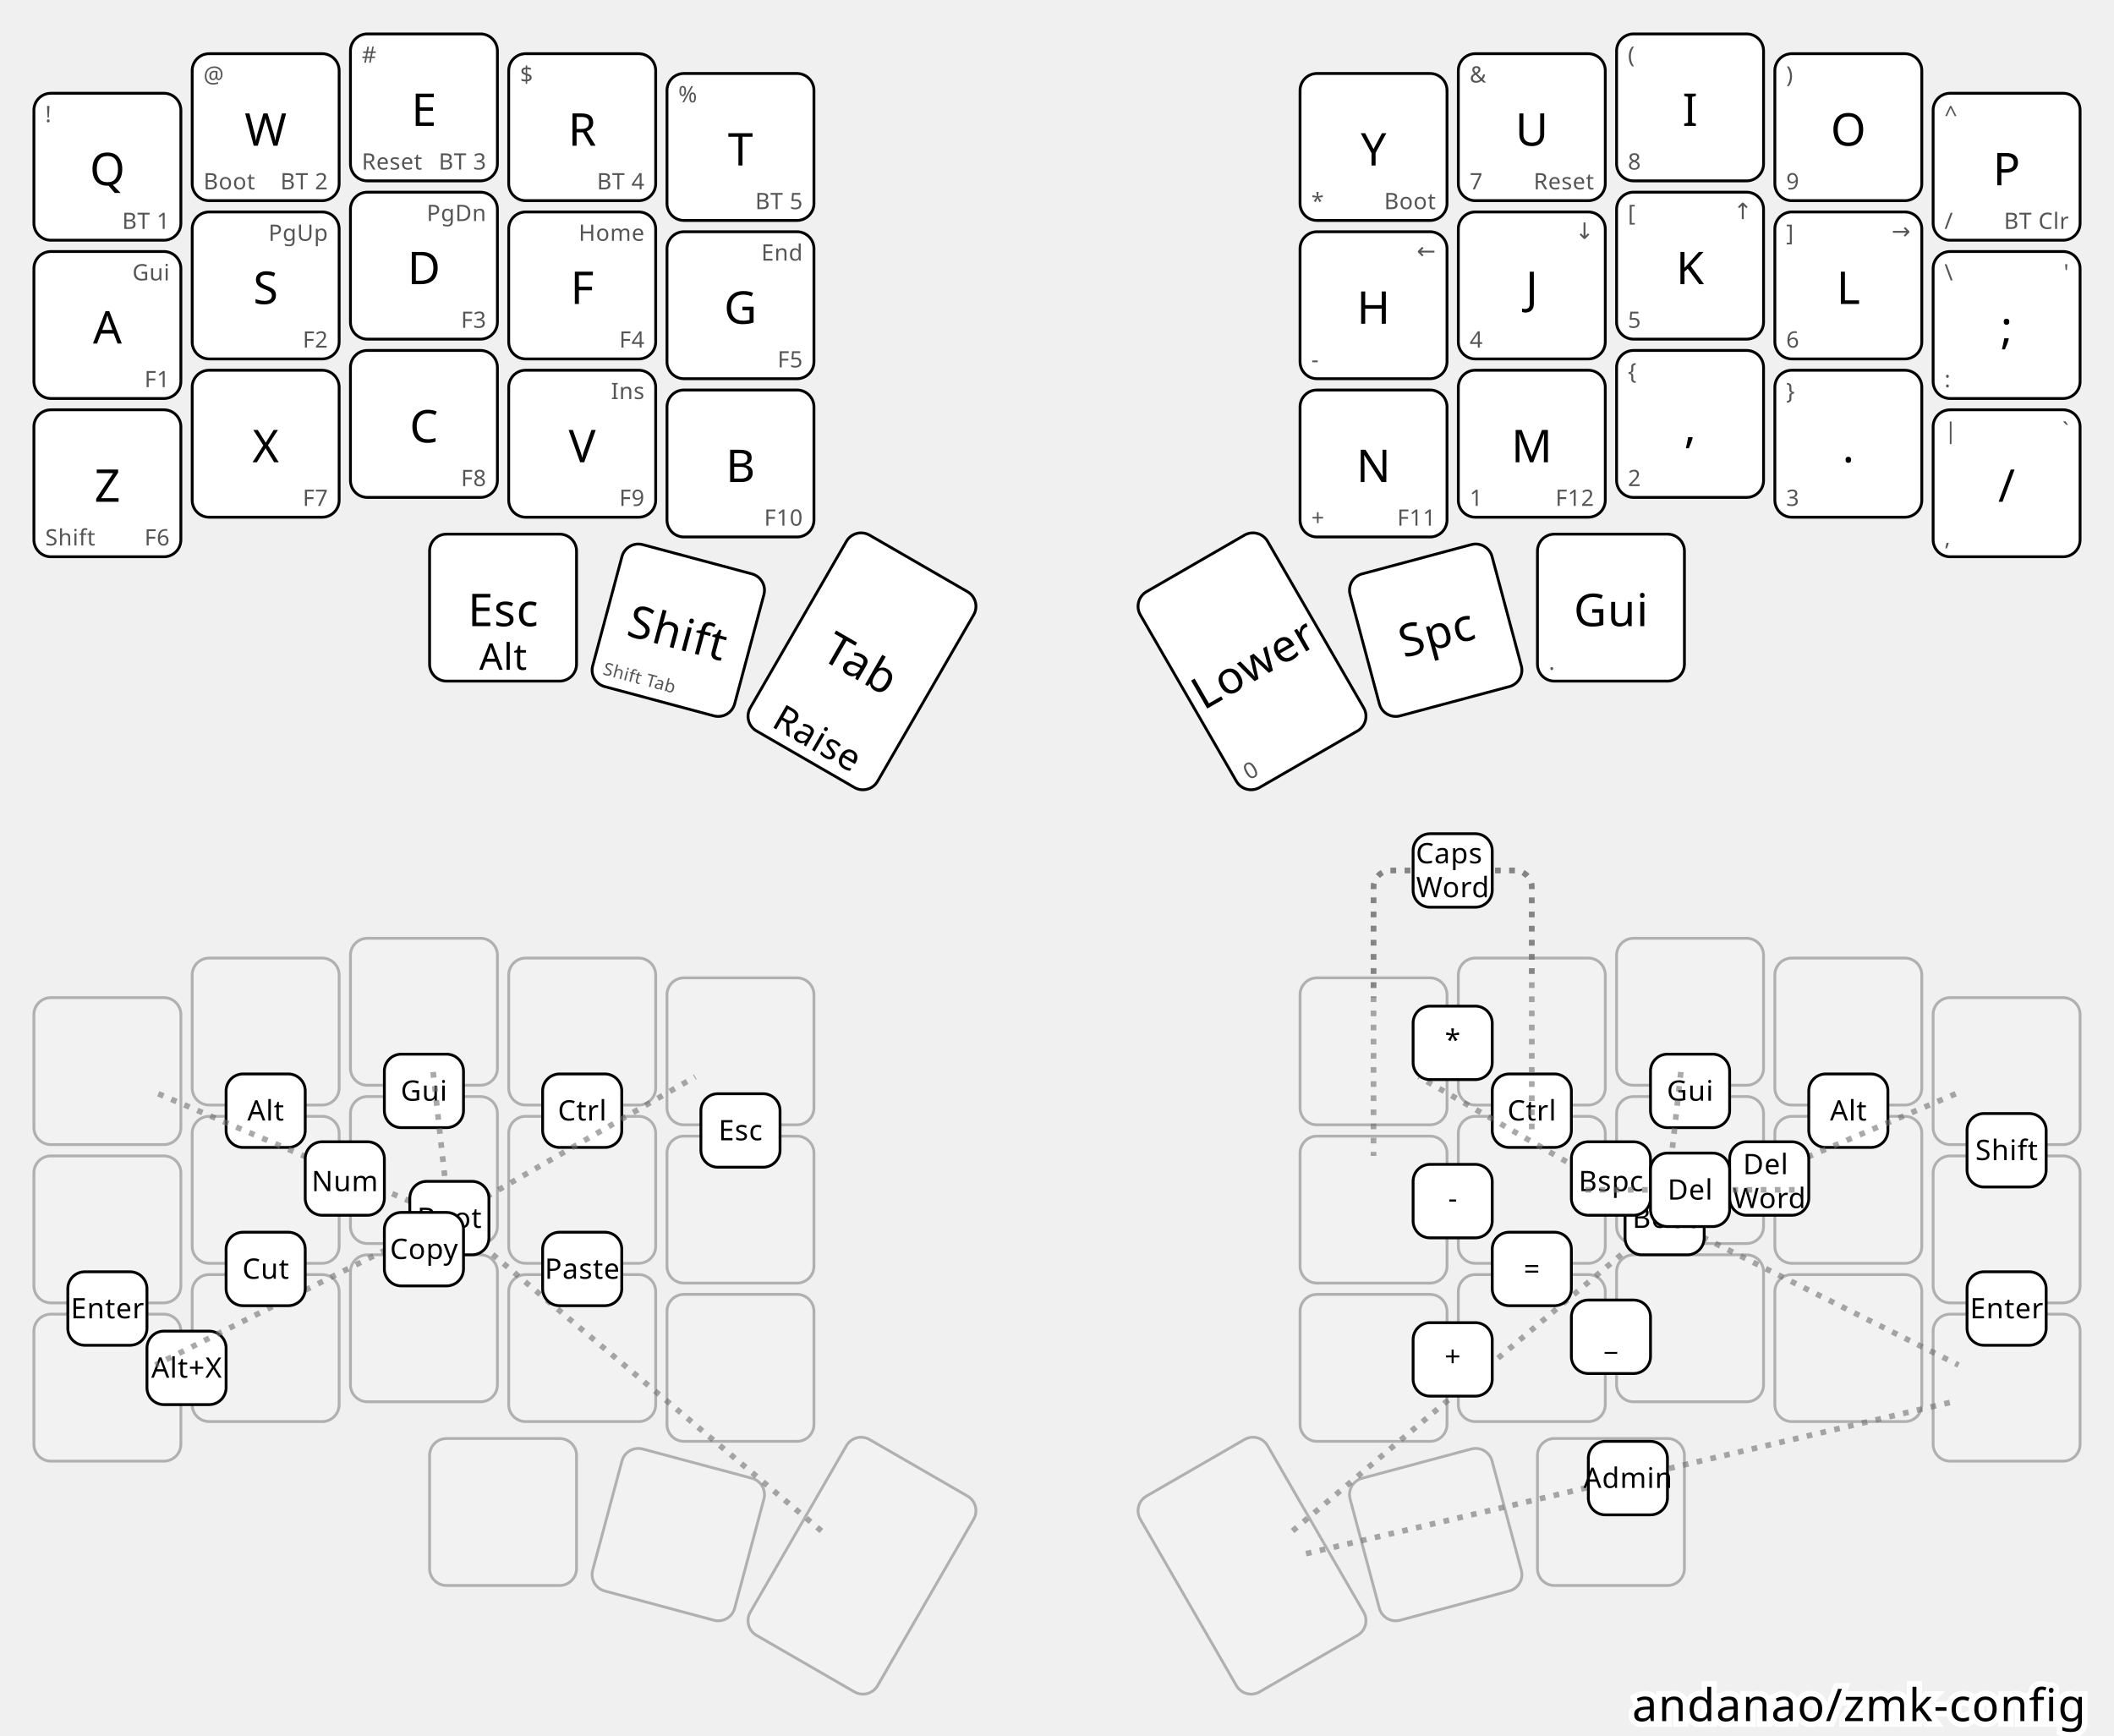
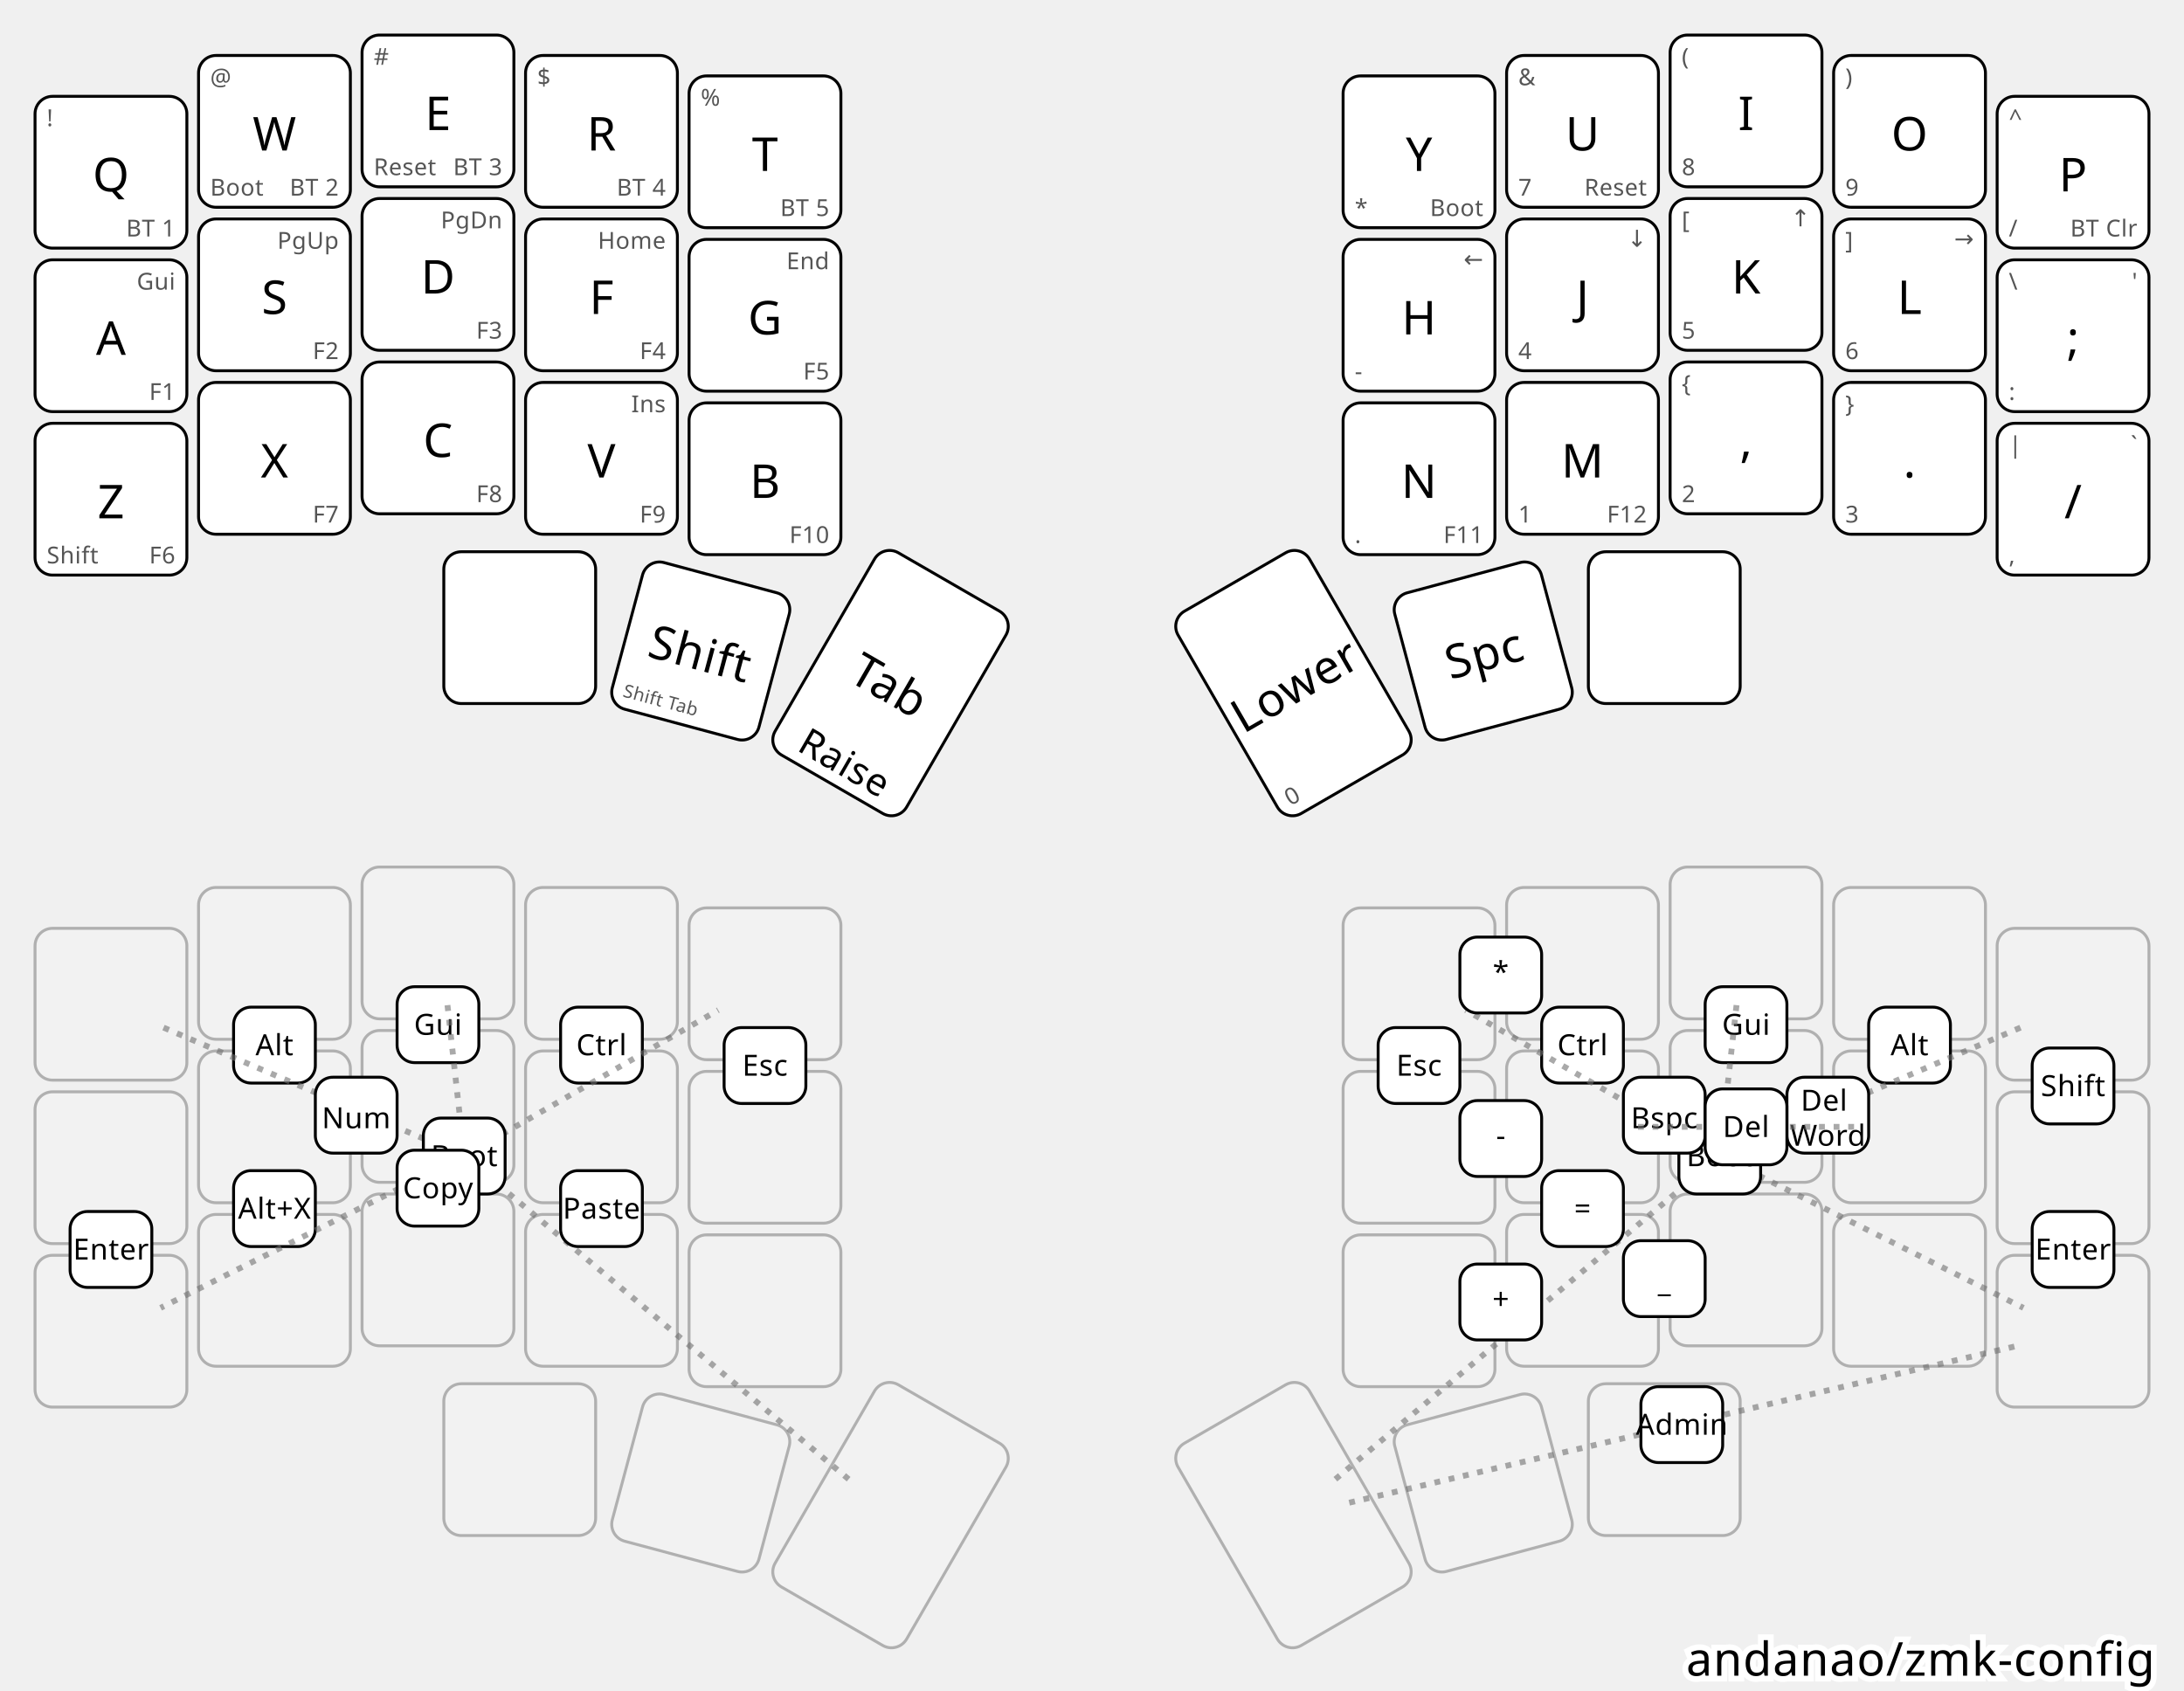
- <svg xmlns="http://www.w3.org/2000/svg" xmlns:xlink="http://www.w3.org/1999/xlink" width="748" height="614" viewBox="0 0 748 614" class="keymap">
+ <svg xmlns="http://www.w3.org/2000/svg" xmlns:xlink="http://www.w3.org/1999/xlink" width="748" height="579" viewBox="0 0 748 579" class="keymap">
  <defs>/* start glyphs */
<svg id="mdi:play-pause">
      <svg id="mdi-play-pause" viewBox="0 0 24 24">
        <path d="M3,5V19L11,12M13,19H16V5H13M18,5V19H21V5" />
      </svg>
    </svg>
    <svg id="mdi:skip-backward">
      <svg id="mdi-skip-backward" viewBox="0 0 24 24">
        <path d="M20,5V19L13,12M6,5V19H4V5M13,5V19L6,12" />
      </svg>
    </svg>
    <svg id="mdi:skip-forward">
      <svg id="mdi-skip-forward" viewBox="0 0 24 24">
        <path d="M4,5V19L11,12M18,5V19H20V5M11,5V19L18,12" />
      </svg>
    </svg>
    <svg id="mdi:volume-high">
      <svg id="mdi-volume-high" viewBox="0 0 24 24">
        <path d="M14,3.23V5.29C16.89,6.15 19,8.83 19,12C19,15.17 16.89,17.84 14,18.7V20.77C18,19.86 21,16.28 21,12C21,7.72 18,4.14 14,3.23M16.5,12C16.5,10.23 15.5,8.71 14,7.97V16C15.5,15.29 16.5,13.76 16.5,12M3,9V15H7L12,20V4L7,9H3Z" />
      </svg>
    </svg>
    <svg id="mdi:volume-medium">
      <svg id="mdi-volume-medium" viewBox="0 0 24 24">
        <path d="M5,9V15H9L14,20V4L9,9M18.5,12C18.5,10.23 17.5,8.71 16,7.97V16C17.5,15.29 18.5,13.76 18.5,12Z" />
      </svg>
    </svg>
  </defs>/* end glyphs */
<style>/* Deliberately monochrome: black on white, with a white-on-black variant
   for browsers in dark mode.

   Colours are literal hex rather than CSS custom properties. librsvg --
   what Emacs and most non-browser SVG viewers render with -- does not
   implement var() and silently falls back to black, and it ignores @media,
   so it gets the light variant below. */

svg path { fill: inherit; }

svg.keymap {
    fill: #000;
    background-color: #fff;
    font-family: Calibri, system-ui, sans-serif;
    font-size: 16px;
    font-kerning: normal;
    text-rendering: optimizeLegibility;
}

/* Keys need an outline here. The palettes keymap-drawer ships rely on the
   key fill contrasting with a coloured page; white-on-white has none. */
rect.key, rect.combo, rect.combo-separate { fill: #fff; stroke: #000; stroke-width: 1; }
rect.held, rect.combo.held                { fill: #d0d0d0; }
.layer-Combos rect.key                    { fill: #f2f2f2; stroke: #b0b0b0; }
path.combo { stroke: #707070; stroke-width: 2; stroke-dasharray: 2, 3; opacity: 0.6; fill: none; }

text {
    text-anchor: middle;
    dominant-baseline: middle;
    letter-spacing: 0.02em;
}

text.tap     { font-weight: 500; }
text.hold    { font-weight: 400; font-size: 13px; }
text.shifted { font-weight: 400; font-size: 11px; }
text.combo, text.left, text.right { font-size: 10px; }
/* 8px rather than the 10px of other secondary legends: the overview puts
   two corner legends on the same key edge (e.g. Num's "Boot" beside
   Admin's "BT 2"), which overlaps at anything larger. */
text.tl, text.tr, text.bl, text.br { font-size: 8px; }

text.hold, text.bl, text.br    { text-anchor: middle; dominant-baseline: auto; }
text.shifted, text.tl, text.tr { text-anchor: middle; dominant-baseline: hanging; }
text.left, text.tl, text.bl    { text-anchor: start; }
text.right, text.tr, text.br   { text-anchor: end; }

text.layer-activator { text-decoration: underline; }
text.combo.hold, text.combo.shifted, text.combo.left, text.combo.right { font-size: 8px; }

/* Without colour the overview's corner legends are told apart by position
   alone: tl=Raise, tr=Lower, bl=Num, br=Admin. Grey keeps them from
   competing with the base-layer legend in the middle of the key. */
text.tl, text.tr, text.bl, text.br,
use.tl, use.tr, use.bl, use.br { fill: #555; }

text.label, text.footer { fill: #000; stroke: #fff; stroke-width: 4; paint-order: stroke; }
text.label  { font-weight: bold; text-anchor: start; }
text.footer { text-anchor: end; dominant-baseline: auto; }

.icon-tabler &gt; path                             { fill: inherit; stroke: inherit; stroke-width: 2; }
.icon-tabler &gt; path[stroke="none"][fill="none"] { visibility: hidden; }

/* Browsers only; librsvg ignores @media and keeps the light variant.
   Delete this block for light-only output. */
@media (prefers-color-scheme: dark) {
    svg.keymap { fill: #fff; background-color: #000; }
    rect.key, rect.combo, rect.combo-separate { fill: #000; stroke: #fff; }
    rect.held, rect.combo.held                { fill: #444; }
    .layer-Combos rect.key                    { fill: #1a1a1a; stroke: #666; }
    path.combo { stroke: #909090; }
    text.tl, text.tr, text.bl, text.br,
    use.tl, use.tr, use.bl, use.br { fill: #aaa; }
    text.label, text.footer { fill: #fff; stroke: #000; }
}
</style>
  <g transform="translate(10, 0)" class="layer-Base">
    <g transform="translate(0, 10)">
      <g transform="translate(28, 49)" class="key keypos-0">
        <rect rx="6" ry="6" x="-26" y="-26" width="52" height="52" class="key" />
        <text x="0" y="1" class="key tap">Q</text>
        <text x="-22" y="-22" class="key tl">!</text>
        <text x="22" y="22" class="key br">BT 1</text>
      </g>
      <g transform="translate(84, 35)" class="key keypos-1">
        <rect rx="6" ry="6" x="-26" y="-26" width="52" height="52" class="key" />
        <text x="0" y="1" class="key tap">W</text>
        <text x="-22" y="-22" class="key tl">@</text>
        <text x="-22" y="22" class="key bl">Boot</text>
        <text x="22" y="22" class="key br">BT 2</text>
      </g>
      <g transform="translate(140, 28)" class="key keypos-2">
        <rect rx="6" ry="6" x="-26" y="-26" width="52" height="52" class="key" />
        <text x="0" y="1" class="key tap">E</text>
        <text x="-22" y="-22" class="key tl">#</text>
        <text x="-22" y="22" class="key bl">Reset</text>
        <text x="22" y="22" class="key br">BT 3</text>
      </g>
      <g transform="translate(196, 35)" class="key keypos-3">
        <rect rx="6" ry="6" x="-26" y="-26" width="52" height="52" class="key" />
        <text x="0" y="1" class="key tap">R</text>
        <text x="-22" y="-22" class="key tl">$</text>
        <text x="22" y="22" class="key br">BT 4</text>
      </g>
      <g transform="translate(252, 42)" class="key keypos-4">
        <rect rx="6" ry="6" x="-26" y="-26" width="52" height="52" class="key" />
        <text x="0" y="1" class="key tap">T</text>
        <text x="-22" y="-22" class="key tl">%</text>
        <text x="22" y="22" class="key br">BT 5</text>
      </g>
      <g transform="translate(476, 42)" class="key keypos-5">
        <rect rx="6" ry="6" x="-26" y="-26" width="52" height="52" class="key" />
        <text x="0" y="1" class="key tap">Y</text>
        <text x="-22" y="22" class="key bl">*</text>
        <text x="22" y="22" class="key br">Boot</text>
      </g>
      <g transform="translate(532, 35)" class="key keypos-6">
        <rect rx="6" ry="6" x="-26" y="-26" width="52" height="52" class="key" />
        <text x="0" y="1" class="key tap">U</text>
        <text x="-22" y="-22" class="key tl">&amp;</text>
        <text x="-22" y="22" class="key bl">7</text>
        <text x="22" y="22" class="key br">Reset</text>
      </g>
      <g transform="translate(588, 28)" class="key keypos-7">
        <rect rx="6" ry="6" x="-26" y="-26" width="52" height="52" class="key" />
        <text x="0" y="1" class="key tap">I</text>
        <text x="-22" y="-22" class="key tl">(</text>
        <text x="-22" y="22" class="key bl">8</text>
      </g>
      <g transform="translate(644, 35)" class="key keypos-8">
        <rect rx="6" ry="6" x="-26" y="-26" width="52" height="52" class="key" />
        <text x="0" y="1" class="key tap">O</text>
        <text x="-22" y="-22" class="key tl">)</text>
        <text x="-22" y="22" class="key bl">9</text>
      </g>
      <g transform="translate(700, 49)" class="key keypos-9">
        <rect rx="6" ry="6" x="-26" y="-26" width="52" height="52" class="key" />
        <text x="0" y="1" class="key tap">P</text>
        <text x="-22" y="-22" class="key tl">^</text>
        <text x="-22" y="22" class="key bl">/</text>
        <text x="22" y="22" class="key br">BT Clr</text>
      </g>
      <g transform="translate(28, 105)" class="key keypos-10">
        <rect rx="6" ry="6" x="-26" y="-26" width="52" height="52" class="key" />
        <text x="0" y="1" class="key tap">A</text>
        <text x="22" y="-22" class="key tr">Gui</text>
        <text x="22" y="22" class="key br">F1</text>
      </g>
      <g transform="translate(84, 91)" class="key keypos-11">
        <rect rx="6" ry="6" x="-26" y="-26" width="52" height="52" class="key" />
        <text x="0" y="1" class="key tap">S</text>
        <text x="22" y="-22" class="key tr">PgUp</text>
        <text x="22" y="22" class="key br">F2</text>
      </g>
      <g transform="translate(140, 84)" class="key keypos-12">
        <rect rx="6" ry="6" x="-26" y="-26" width="52" height="52" class="key" />
        <text x="0" y="1" class="key tap">D</text>
        <text x="22" y="-22" class="key tr">PgDn</text>
        <text x="22" y="22" class="key br">F3</text>
      </g>
      <g transform="translate(196, 91)" class="key keypos-13">
        <rect rx="6" ry="6" x="-26" y="-26" width="52" height="52" class="key" />
        <text x="0" y="1" class="key tap">F</text>
        <text x="22" y="-22" class="key tr">Home</text>
        <text x="22" y="22" class="key br">F4</text>
      </g>
      <g transform="translate(252, 98)" class="key keypos-14">
        <rect rx="6" ry="6" x="-26" y="-26" width="52" height="52" class="key" />
        <text x="0" y="1" class="key tap">G</text>
        <text x="22" y="-22" class="key tr">End</text>
        <text x="22" y="22" class="key br">F5</text>
      </g>
      <g transform="translate(476, 98)" class="key keypos-15">
        <rect rx="6" ry="6" x="-26" y="-26" width="52" height="52" class="key" />
        <text x="0" y="1" class="key tap">H</text>
        <text x="22" y="-22" class="key tr">←</text>
        <text x="-22" y="22" class="key bl">-</text>
        <use href="#mdi:skip-backward" xlink:href="#mdi:skip-backward" x="12" y="12" height="10" width="10.0" class="key br glyph mdi:skip-backward" />
      </g>
      <g transform="translate(532, 91)" class="key keypos-16">
        <rect rx="6" ry="6" x="-26" y="-26" width="52" height="52" class="key" />
        <text x="0" y="1" class="key tap">J</text>
        <text x="22" y="-22" class="key tr">↓</text>
        <text x="-22" y="22" class="key bl">4</text>
        <use href="#mdi:volume-medium" xlink:href="#mdi:volume-medium" x="12" y="12" height="10" width="10.0" class="key br glyph mdi:volume-medium" />
      </g>
      <g transform="translate(588, 84)" class="key keypos-17">
        <rect rx="6" ry="6" x="-26" y="-26" width="52" height="52" class="key" />
        <text x="0" y="1" class="key tap">K</text>
        <text x="-22" y="-22" class="key tl">[</text>
        <text x="22" y="-22" class="key tr">↑</text>
        <text x="-22" y="22" class="key bl">5</text>
        <use href="#mdi:volume-high" xlink:href="#mdi:volume-high" x="12" y="12" height="10" width="10.0" class="key br glyph mdi:volume-high" />
      </g>
      <g transform="translate(644, 91)" class="key keypos-18">
        <rect rx="6" ry="6" x="-26" y="-26" width="52" height="52" class="key" />
        <text x="0" y="1" class="key tap">L</text>
        <text x="-22" y="-22" class="key tl">]</text>
        <text x="22" y="-22" class="key tr">→</text>
        <text x="-22" y="22" class="key bl">6</text>
        <use href="#mdi:skip-forward" xlink:href="#mdi:skip-forward" x="12" y="12" height="10" width="10.0" class="key br glyph mdi:skip-forward" />
      </g>
      <g transform="translate(700, 105)" class="key keypos-19">
        <rect rx="6" ry="6" x="-26" y="-26" width="52" height="52" class="key" />
        <text x="0" y="1" class="key tap">;</text>
        <text x="-22" y="-22" class="key tl">\</text>
        <text x="22" y="-22" class="key tr">'</text>
        <text x="-22" y="22" class="key bl">:</text>
      </g>
      <g transform="translate(28, 161)" class="key keypos-20">
        <rect rx="6" ry="6" x="-26" y="-26" width="52" height="52" class="key" />
        <text x="0" y="1" class="key tap">Z</text>
        <text x="-22" y="22" class="key bl">Shift</text>
        <text x="22" y="22" class="key br">F6</text>
      </g>
      <g transform="translate(84, 147)" class="key keypos-21">
        <rect rx="6" ry="6" x="-26" y="-26" width="52" height="52" class="key" />
        <text x="0" y="1" class="key tap">X</text>
        <text x="22" y="22" class="key br">F7</text>
      </g>
      <g transform="translate(140, 140)" class="key keypos-22">
        <rect rx="6" ry="6" x="-26" y="-26" width="52" height="52" class="key" />
        <text x="0" y="1" class="key tap">C</text>
        <text x="22" y="22" class="key br">F8</text>
      </g>
      <g transform="translate(196, 147)" class="key keypos-23">
        <rect rx="6" ry="6" x="-26" y="-26" width="52" height="52" class="key" />
        <text x="0" y="1" class="key tap">V</text>
        <text x="22" y="-22" class="key tr">Ins</text>
        <text x="22" y="22" class="key br">F9</text>
      </g>
      <g transform="translate(252, 154)" class="key keypos-24">
        <rect rx="6" ry="6" x="-26" y="-26" width="52" height="52" class="key" />
        <text x="0" y="1" class="key tap">B</text>
        <text x="22" y="22" class="key br">F10</text>
      </g>
      <g transform="translate(476, 154)" class="key keypos-25">
        <rect rx="6" ry="6" x="-26" y="-26" width="52" height="52" class="key" />
        <text x="0" y="1" class="key tap">N</text>
-         <text x="-22" y="22" class="key bl">+</text>
+         <text x="-22" y="22" class="key bl">.</text>
        <text x="22" y="22" class="key br">F11</text>
      </g>
      <g transform="translate(532, 147)" class="key keypos-26">
        <rect rx="6" ry="6" x="-26" y="-26" width="52" height="52" class="key" />
        <text x="0" y="1" class="key tap">M</text>
        <text x="-22" y="22" class="key bl">1</text>
        <text x="22" y="22" class="key br">F12</text>
      </g>
      <g transform="translate(588, 140)" class="key keypos-27">
        <rect rx="6" ry="6" x="-26" y="-26" width="52" height="52" class="key" />
        <text x="0" y="1" class="key tap">,</text>
        <text x="-22" y="-22" class="key tl">{</text>
        <text x="-22" y="22" class="key bl">2</text>
      </g>
      <g transform="translate(644, 147)" class="key keypos-28">
        <rect rx="6" ry="6" x="-26" y="-26" width="52" height="52" class="key" />
        <text x="0" y="1" class="key tap">.</text>
        <text x="-22" y="-22" class="key tl">}</text>
        <text x="-22" y="22" class="key bl">3</text>
      </g>
      <g transform="translate(700, 161)" class="key keypos-29">
        <rect rx="6" ry="6" x="-26" y="-26" width="52" height="52" class="key" />
        <text x="0" y="1" class="key tap">/</text>
        <text x="-22" y="-22" class="key tl">|</text>
        <text x="22" y="-22" class="key tr">`</text>
        <text x="-22" y="22" class="key bl">,</text>
      </g>
      <g transform="translate(168, 205)" class="key keypos-30">
        <rect rx="6" ry="6" x="-26" y="-26" width="52" height="52" class="key" />
-         <text x="0" y="1" class="key tap">Esc</text>
-         <text x="0" y="22" class="key hold">Alt</text>
      </g>
      <g transform="translate(230, 213) rotate(15.0)" class="key keypos-31">
        <rect rx="6" ry="6" x="-26" y="-26" width="52" height="52" class="key" />
        <text x="0" y="1" class="key tap">Shift</text>
        <text x="-22" y="22" class="key bl">
          <tspan style="font-size: 78%">Shift Tab</tspan>
        </text>
      </g>
      <g transform="translate(295, 224) rotate(30.0)" class="key keypos-32">
        <rect rx="6" ry="6" x="-26" y="-40" width="52" height="80" class="key" />
        <text x="0" y="1" class="key tap">Tab</text>
        <text x="0" y="36" class="key hold">Raise</text>
      </g>
      <g transform="translate(433, 224) rotate(-30.0)" class="key keypos-33">
        <rect rx="6" ry="6" x="-26" y="-40" width="52" height="80" class="key" />
        <text x="0" y="1" class="key tap">Lower</text>
        <text x="-22" y="36" class="key bl">0</text>
      </g>
      <g transform="translate(498, 213) rotate(-15.0)" class="key keypos-34">
        <rect rx="6" ry="6" x="-26" y="-26" width="52" height="52" class="key" />
        <text x="0" y="1" class="key tap">Spc</text>
        <use href="#mdi:play-pause" xlink:href="#mdi:play-pause" x="12" y="12" height="10" width="10.0" class="key br glyph mdi:play-pause" />
      </g>
      <g transform="translate(560, 205)" class="key keypos-35">
        <rect rx="6" ry="6" x="-26" y="-26" width="52" height="52" class="key" />
-         <text x="0" y="1" class="key tap">Gui</text>
-         <text x="-22" y="22" class="key bl">.</text>
      </g>
    </g>
  </g>
  <g transform="translate(10, 285)" class="layer-Combos">
-     <g transform="translate(0, 45)">
+     <g transform="translate(0, 10)">
      <g transform="translate(28, 49)" class="key keypos-0">
        <rect rx="6" ry="6" x="-26" y="-26" width="52" height="52" class="key" />
      </g>
      <g transform="translate(84, 35)" class="key keypos-1">
        <rect rx="6" ry="6" x="-26" y="-26" width="52" height="52" class="key" />
      </g>
      <g transform="translate(140, 28)" class="key keypos-2">
        <rect rx="6" ry="6" x="-26" y="-26" width="52" height="52" class="key" />
      </g>
      <g transform="translate(196, 35)" class="key keypos-3">
        <rect rx="6" ry="6" x="-26" y="-26" width="52" height="52" class="key" />
      </g>
      <g transform="translate(252, 42)" class="key keypos-4">
        <rect rx="6" ry="6" x="-26" y="-26" width="52" height="52" class="key" />
      </g>
      <g transform="translate(476, 42)" class="key keypos-5">
        <rect rx="6" ry="6" x="-26" y="-26" width="52" height="52" class="key" />
      </g>
      <g transform="translate(532, 35)" class="key keypos-6">
        <rect rx="6" ry="6" x="-26" y="-26" width="52" height="52" class="key" />
      </g>
      <g transform="translate(588, 28)" class="key keypos-7">
        <rect rx="6" ry="6" x="-26" y="-26" width="52" height="52" class="key" />
      </g>
      <g transform="translate(644, 35)" class="key keypos-8">
        <rect rx="6" ry="6" x="-26" y="-26" width="52" height="52" class="key" />
      </g>
      <g transform="translate(700, 49)" class="key keypos-9">
        <rect rx="6" ry="6" x="-26" y="-26" width="52" height="52" class="key" />
      </g>
      <g transform="translate(28, 105)" class="key keypos-10">
        <rect rx="6" ry="6" x="-26" y="-26" width="52" height="52" class="key" />
      </g>
      <g transform="translate(84, 91)" class="key keypos-11">
        <rect rx="6" ry="6" x="-26" y="-26" width="52" height="52" class="key" />
      </g>
      <g transform="translate(140, 84)" class="key keypos-12">
        <rect rx="6" ry="6" x="-26" y="-26" width="52" height="52" class="key" />
      </g>
      <g transform="translate(196, 91)" class="key keypos-13">
        <rect rx="6" ry="6" x="-26" y="-26" width="52" height="52" class="key" />
      </g>
      <g transform="translate(252, 98)" class="key keypos-14">
        <rect rx="6" ry="6" x="-26" y="-26" width="52" height="52" class="key" />
      </g>
      <g transform="translate(476, 98)" class="key keypos-15">
        <rect rx="6" ry="6" x="-26" y="-26" width="52" height="52" class="key" />
      </g>
      <g transform="translate(532, 91)" class="key keypos-16">
        <rect rx="6" ry="6" x="-26" y="-26" width="52" height="52" class="key" />
      </g>
      <g transform="translate(588, 84)" class="key keypos-17">
        <rect rx="6" ry="6" x="-26" y="-26" width="52" height="52" class="key" />
      </g>
      <g transform="translate(644, 91)" class="key keypos-18">
        <rect rx="6" ry="6" x="-26" y="-26" width="52" height="52" class="key" />
      </g>
      <g transform="translate(700, 105)" class="key keypos-19">
        <rect rx="6" ry="6" x="-26" y="-26" width="52" height="52" class="key" />
      </g>
      <g transform="translate(28, 161)" class="key keypos-20">
        <rect rx="6" ry="6" x="-26" y="-26" width="52" height="52" class="key" />
      </g>
      <g transform="translate(84, 147)" class="key keypos-21">
        <rect rx="6" ry="6" x="-26" y="-26" width="52" height="52" class="key" />
      </g>
      <g transform="translate(140, 140)" class="key keypos-22">
        <rect rx="6" ry="6" x="-26" y="-26" width="52" height="52" class="key" />
      </g>
      <g transform="translate(196, 147)" class="key keypos-23">
        <rect rx="6" ry="6" x="-26" y="-26" width="52" height="52" class="key" />
      </g>
      <g transform="translate(252, 154)" class="key keypos-24">
        <rect rx="6" ry="6" x="-26" y="-26" width="52" height="52" class="key" />
      </g>
      <g transform="translate(476, 154)" class="key keypos-25">
        <rect rx="6" ry="6" x="-26" y="-26" width="52" height="52" class="key" />
      </g>
      <g transform="translate(532, 147)" class="key keypos-26">
        <rect rx="6" ry="6" x="-26" y="-26" width="52" height="52" class="key" />
      </g>
      <g transform="translate(588, 140)" class="key keypos-27">
        <rect rx="6" ry="6" x="-26" y="-26" width="52" height="52" class="key" />
      </g>
      <g transform="translate(644, 147)" class="key keypos-28">
        <rect rx="6" ry="6" x="-26" y="-26" width="52" height="52" class="key" />
      </g>
      <g transform="translate(700, 161)" class="key keypos-29">
        <rect rx="6" ry="6" x="-26" y="-26" width="52" height="52" class="key" />
      </g>
      <g transform="translate(168, 205)" class="key keypos-30">
        <rect rx="6" ry="6" x="-26" y="-26" width="52" height="52" class="key" />
      </g>
      <g transform="translate(230, 213) rotate(15.0)" class="key keypos-31">
        <rect rx="6" ry="6" x="-26" y="-26" width="52" height="52" class="key" />
      </g>
      <g transform="translate(295, 224) rotate(30.0)" class="key keypos-32">
        <rect rx="6" ry="6" x="-26" y="-40" width="52" height="80" class="key" />
      </g>
      <g transform="translate(433, 224) rotate(-30.0)" class="key keypos-33">
        <rect rx="6" ry="6" x="-26" y="-40" width="52" height="80" class="key" />
      </g>
      <g transform="translate(498, 213) rotate(-15.0)" class="key keypos-34">
        <rect rx="6" ry="6" x="-26" y="-26" width="52" height="52" class="key" />
      </g>
      <g transform="translate(560, 205)" class="key keypos-35">
        <rect rx="6" ry="6" x="-26" y="-26" width="52" height="52" class="key" />
      </g>
      <g class="combo combopos-0">
        <rect rx="6" ry="6" x="182" y="50" width="28" height="26" class="combo" />
        <text x="196" y="63" class="combo tap">Ctrl</text>
      </g>
      <g class="combo combopos-1">
        <rect rx="6" ry="6" x="518" y="50" width="28" height="26" class="combo" />
        <text x="532" y="63" class="combo tap">Ctrl</text>
      </g>
      <g class="combo combopos-2">
        <rect rx="6" ry="6" x="126" y="43" width="28" height="26" class="combo" />
        <text x="140" y="56" class="combo tap">Gui</text>
      </g>
      <g class="combo combopos-3">
        <rect rx="6" ry="6" x="574" y="43" width="28" height="26" class="combo" />
        <text x="588" y="56" class="combo tap">Gui</text>
      </g>
      <g class="combo combopos-4">
        <rect rx="6" ry="6" x="70" y="50" width="28" height="26" class="combo" />
        <text x="84" y="63" class="combo tap">Alt</text>
      </g>
      <g class="combo combopos-5">
        <rect rx="6" ry="6" x="630" y="50" width="28" height="26" class="combo" />
        <text x="644" y="63" class="combo tap">Alt</text>
      </g>
      <g class="combo combopos-6">
        <rect rx="6" ry="6" x="686" y="64" width="28" height="26" class="combo" />
        <text x="700" y="77" class="combo tap">Shift</text>
      </g>
      <g class="combo combopos-7">
        <rect rx="6" ry="6" x="238" y="57" width="28" height="26" class="combo" />
        <text x="252" y="70" class="combo tap">Esc</text>
      </g>
      <g class="combo combopos-8">
-         <path d="M504,-22 h-22 a6.0,6.0 0 0 0 -6.0,6.0 v39" class="combo" />
-         <path d="M504,-22 h22 a6.0,6.0 0 0 1 6.0,6.0 v32" class="combo" />
-         <path d="M504,-22 h-22 a6.0,6.0 0 0 0 -6.0,6.0 v95" class="combo" />
-         <path d="M504,-22 h22 a6.0,6.0 0 0 1 6.0,6.0 v88" class="combo" />
-         <rect rx="6" ry="6" x="490" y="-35" width="28" height="26" class="combo" />
-         <text x="504" y="-22" class="combo tap">
-           <tspan x="504" dy="-0.6em">Caps</tspan>
-           <tspan x="504" dy="1.2em">Word</tspan>
-         </text>
+         <rect rx="6" ry="6" x="462" y="57" width="28" height="26" class="combo" />
+         <text x="476" y="70" class="combo tap">Esc</text>
      </g>
      <g class="combo combopos-9">
-         <rect rx="6" ry="6" x="42" y="141" width="28" height="26" class="combo" />
-         <text x="56" y="154" class="combo tap">Alt+X</text>
+         <rect rx="6" ry="6" x="70" y="106" width="28" height="26" class="combo" />
+         <text x="84" y="119" class="combo tap">Alt+X</text>
      </g>
      <g class="combo combopos-10">
        <path d="M149,101 l-103,-44" class="combo" />
        <path d="M149,101 l-6,-54" class="combo" />
        <path d="M149,101 l87,-50" class="combo" />
        <path d="M149,101 l-104,52" class="combo" />
        <path d="M149,101 l132,111" class="combo" />
        <rect rx="6" ry="6" x="135" y="88" width="28" height="26" class="combo" />
        <text x="149" y="101" class="combo tap">Boot</text>
      </g>
      <g class="combo combopos-11">
        <path d="M579,101 l-87,-50" class="combo" />
        <path d="M579,101 l6,-54" class="combo" />
        <path d="M579,101 l103,-44" class="combo" />
        <path d="M579,101 l104,52" class="combo" />
        <path d="M579,101 l-132,111" class="combo" />
        <rect rx="6" ry="6" x="565" y="88" width="28" height="26" class="combo" />
        <text x="579" y="101" class="combo tap">Boot</text>
      </g>
      <g class="combo combopos-12">
        <rect rx="6" ry="6" x="98" y="74" width="28" height="26" class="combo" />
        <text x="112" y="88" class="combo tap">Num</text>
      </g>
      <g class="combo combopos-13">
        <path d="M566,193 l-115,27" class="combo" />
        <path d="M566,193 l115,-27" class="combo" />
        <rect rx="6" ry="6" x="552" y="180" width="28" height="26" class="combo" />
        <text x="566" y="193" class="combo tap">Admin</text>
      </g>
      <g class="combo combopos-14">
        <rect rx="6" ry="6" x="14" y="120" width="28" height="26" class="combo" />
        <text x="28" y="133" class="combo tap">Enter</text>
      </g>
      <g class="combo combopos-15">
        <rect rx="6" ry="6" x="686" y="120" width="28" height="26" class="combo" />
        <text x="700" y="133" class="combo tap">Enter</text>
      </g>
      <g class="combo combopos-16">
        <rect rx="6" ry="6" x="546" y="74" width="28" height="26" class="combo" />
        <text x="560" y="88" class="combo tap">Bspc</text>
      </g>
      <g class="combo combopos-17">
        <rect rx="6" ry="6" x="602" y="74" width="28" height="26" class="combo" />
        <text x="616" y="88" class="combo tap">
          <tspan x="616" dy="-0.6em">Del</tspan>
          <tspan x="616" dy="1.2em">Word</tspan>
        </text>
      </g>
      <g class="combo combopos-18">
        <path d="M588,91 l-37,0" class="combo" />
        <path d="M588,91 l37,0" class="combo" />
        <rect rx="6" ry="6" x="574" y="78" width="28" height="26" class="combo" />
        <text x="588" y="91" class="combo tap">Del</text>
      </g>
      <g class="combo combopos-19">
        <rect rx="6" ry="6" x="490" y="26" width="28" height="26" class="combo" />
        <text x="504" y="38" class="combo tap">*</text>
      </g>
      <g class="combo combopos-20">
        <rect rx="6" ry="6" x="490" y="82" width="28" height="26" class="combo" />
        <text x="504" y="94" class="combo tap">-</text>
      </g>
      <g class="combo combopos-21">
        <rect rx="6" ry="6" x="490" y="138" width="28" height="26" class="combo" />
        <text x="504" y="150" class="combo tap">+</text>
      </g>
      <g class="combo combopos-22">
        <rect rx="6" ry="6" x="518" y="106" width="28" height="26" class="combo" />
        <text x="532" y="119" class="combo tap">=</text>
      </g>
      <g class="combo combopos-23">
        <rect rx="6" ry="6" x="546" y="130" width="28" height="26" class="combo" />
        <text x="560" y="144" class="combo tap">_</text>
      </g>
      <g class="combo combopos-24">
-         <rect rx="6" ry="6" x="70" y="106" width="28" height="26" class="combo" />
-         <text x="84" y="119" class="combo tap">Cut</text>
-       </g>
-       <g class="combo combopos-25">
        <rect rx="6" ry="6" x="126" y="99" width="28" height="26" class="combo" />
        <text x="140" y="112" class="combo tap">Copy</text>
      </g>
-       <g class="combo combopos-26">
+       <g class="combo combopos-25">
        <rect rx="6" ry="6" x="182" y="106" width="28" height="26" class="combo" />
        <text x="196" y="119" class="combo tap">Paste</text>
      </g>
    </g>
  </g>
-   <text x="738.0" y="609.0" class="footer">andanao/zmk-config</text>
+   <text x="738.0" y="574.0" class="footer">andanao/zmk-config</text>
</svg>
